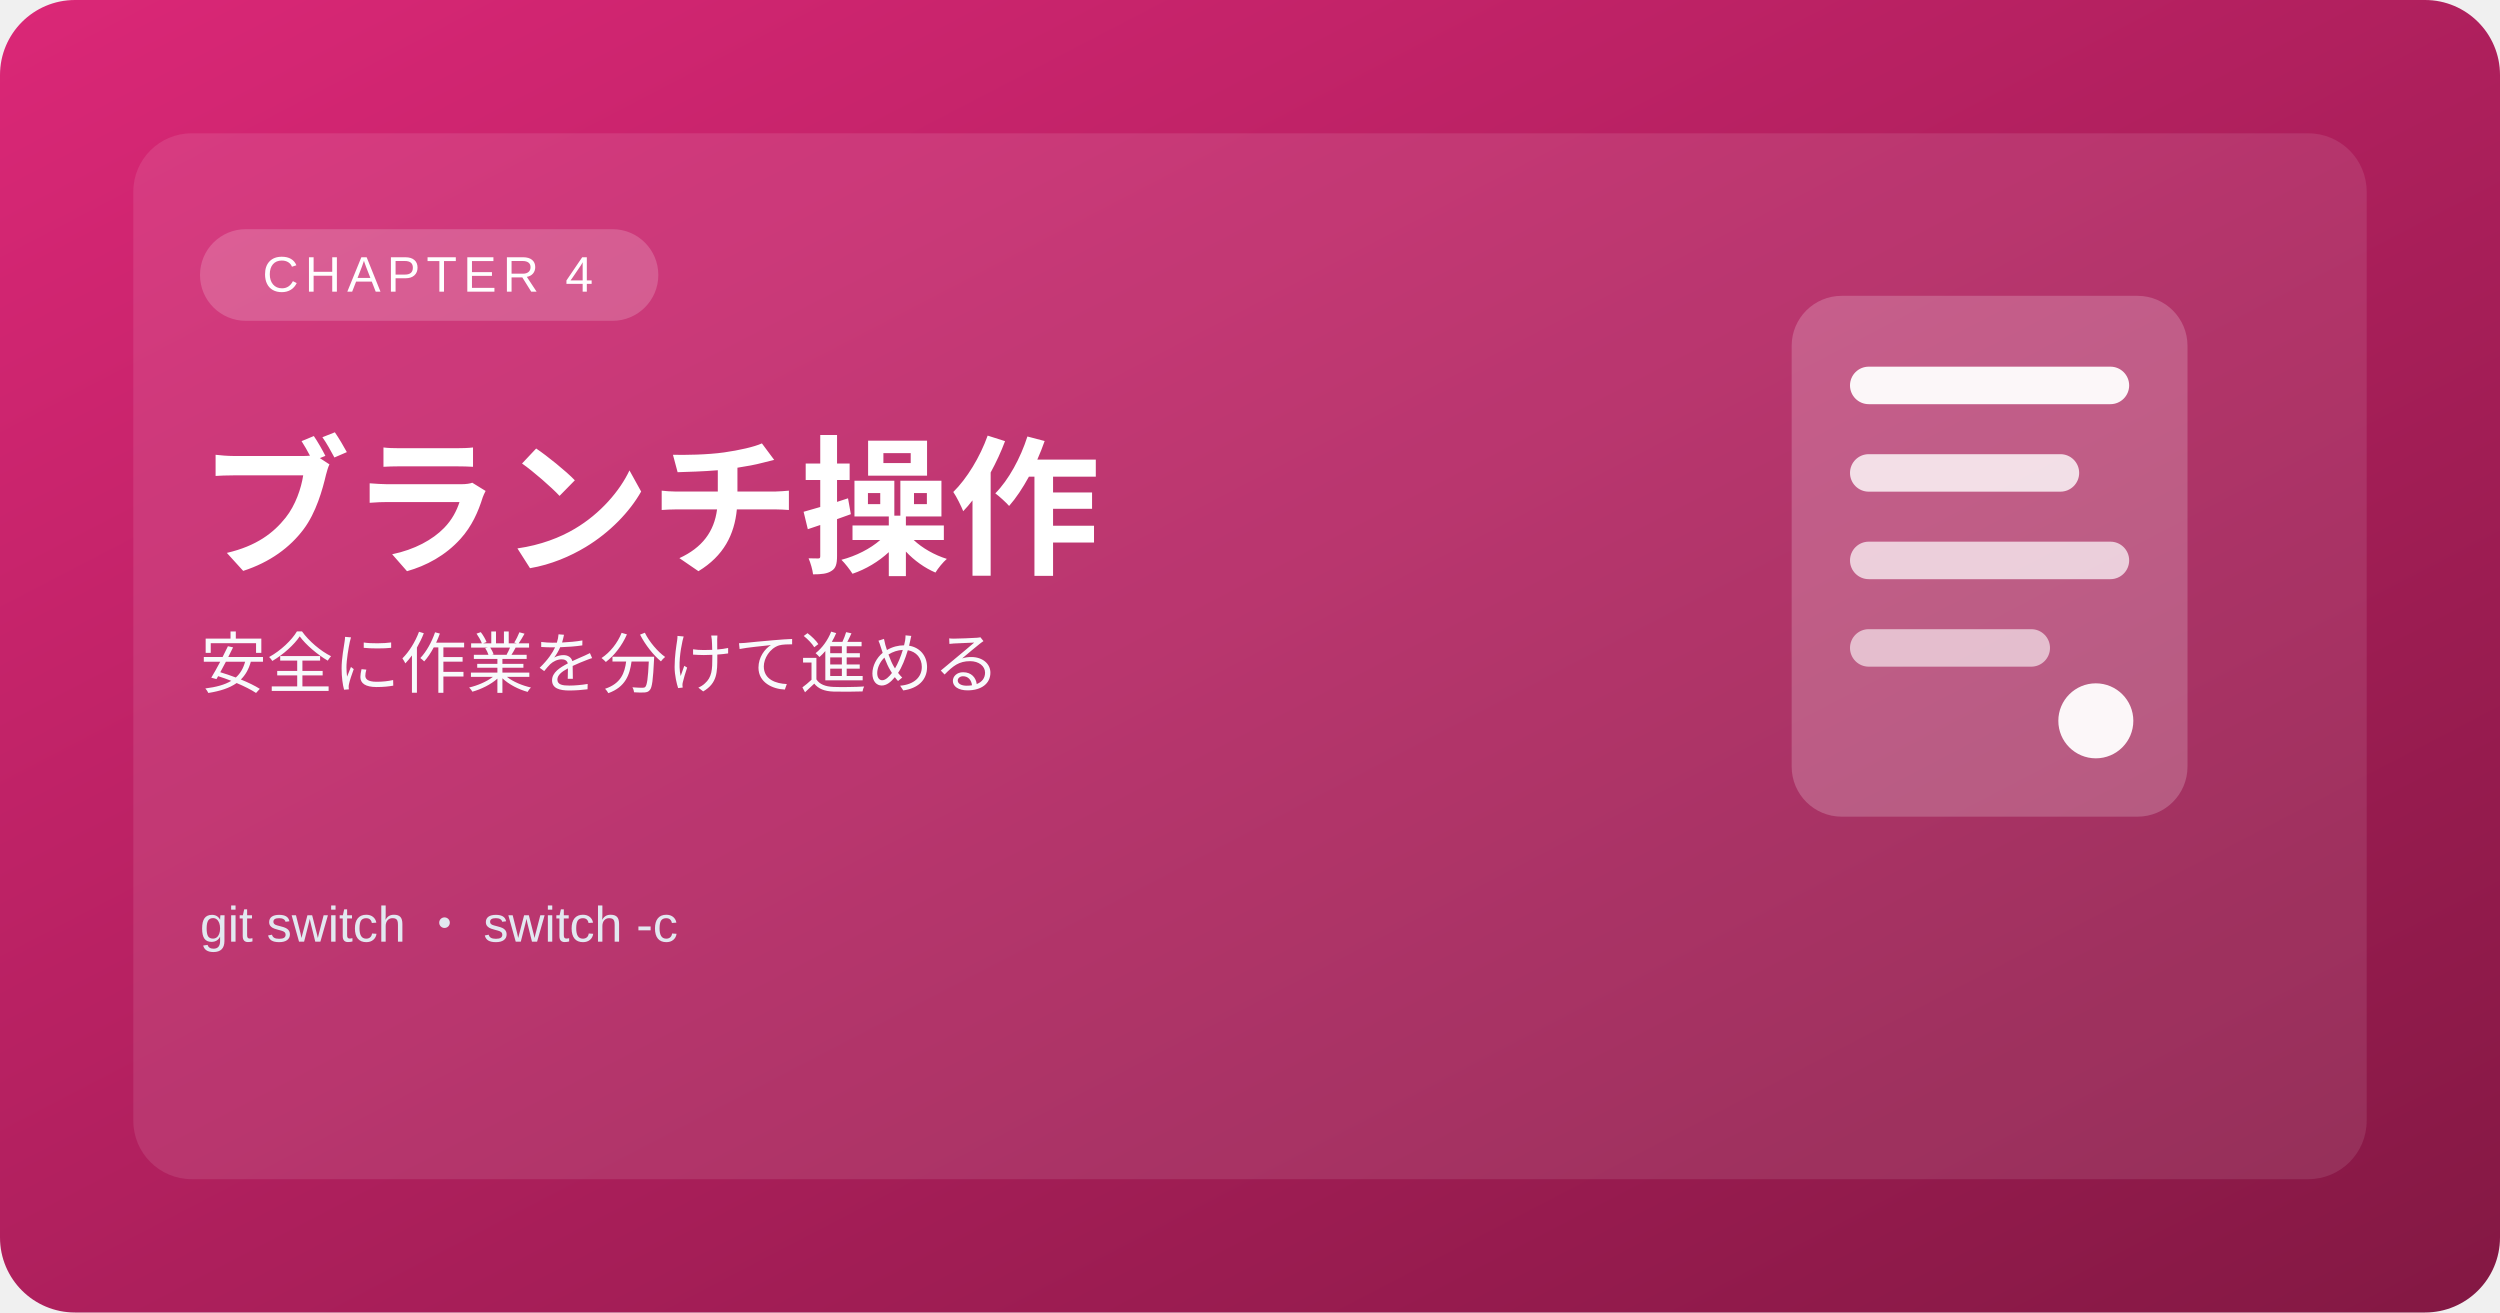
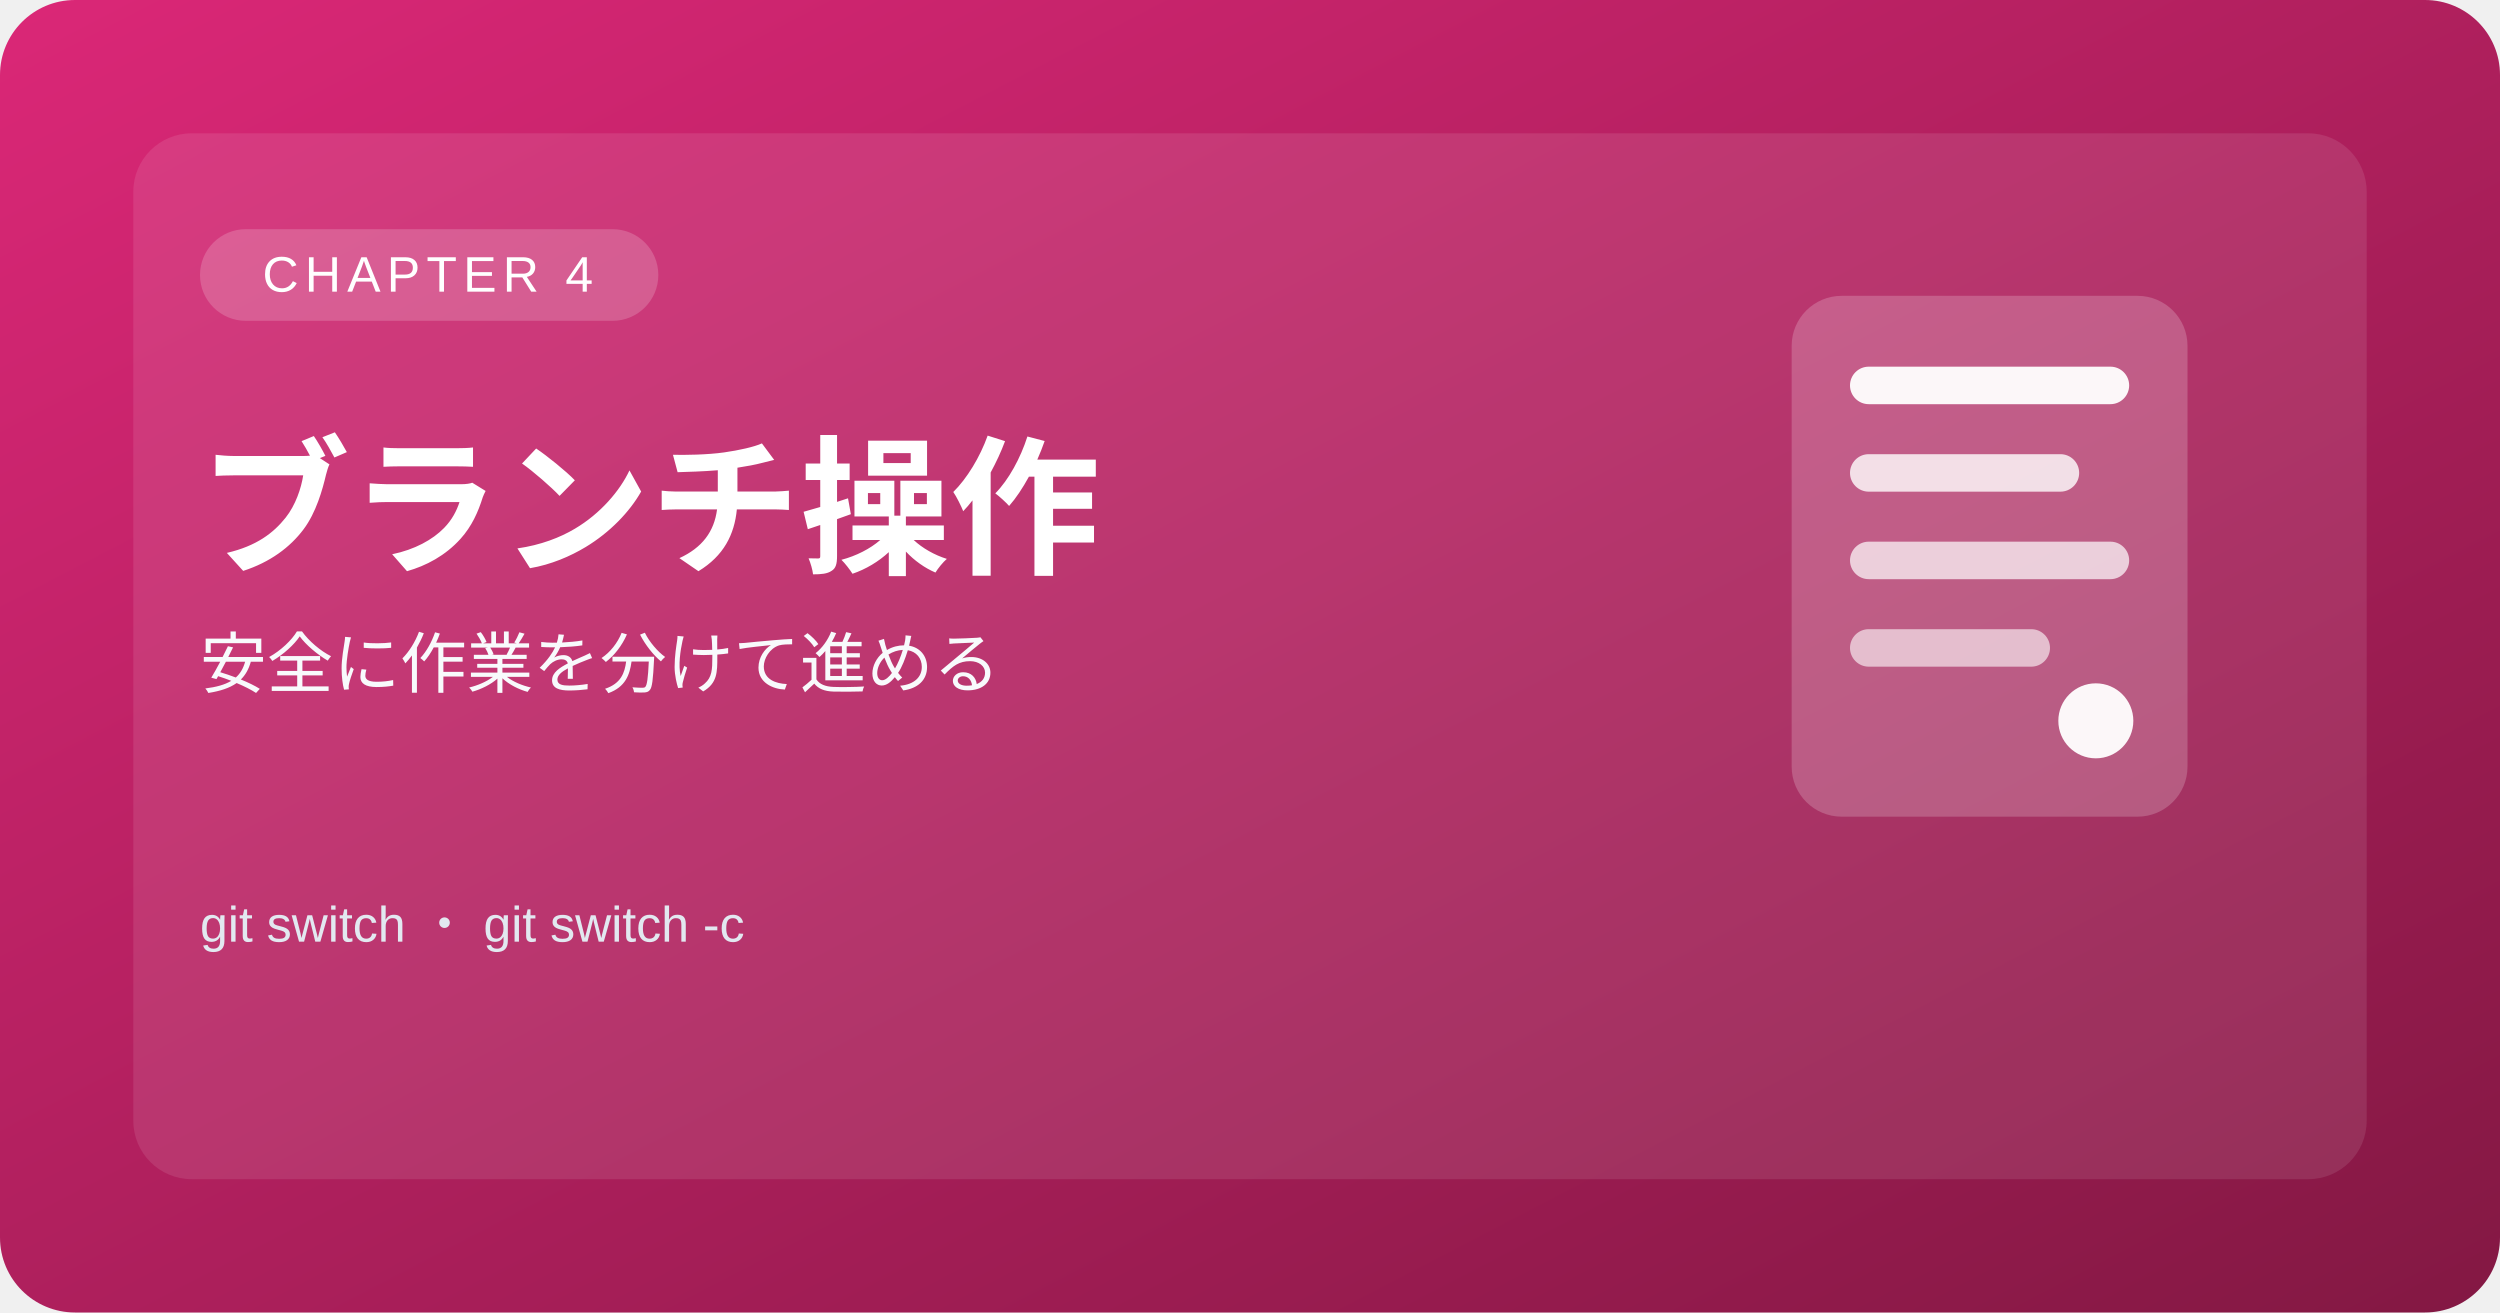
<svg xmlns="http://www.w3.org/2000/svg" viewBox="0 0 1200 630" role="img" aria-labelledby="title desc">
  <defs>
    <linearGradient id="bg" x1="0" y1="0" x2="1" y2="1">
      <stop offset="0%" stop-color="#db2777" />
      <stop offset="100%" stop-color="#831843" />
    </linearGradient>
  </defs>
  <rect width="1200" height="630" rx="36" fill="url(#bg)" />
  <rect x="64" y="64" width="1072" height="502" rx="28" fill="#ffffff" opacity="0.10" />
  <rect x="96" y="110" width="220" height="44" rx="22" fill="#ffffff" opacity="0.18" />
  <text x="126" y="140" fill="#ffffff" font-size="24" font-family="Arial, Helvetica, sans-serif" letter-spacing="3">CHAPTER 4</text>
  <text x="96" y="270" fill="#ffffff" font-size="72" font-weight="700" font-family="Arial, Helvetica, sans-serif">ブランチ操作</text>
  <text x="96" y="330" fill="#f8fafc" font-size="32" font-family="Arial, Helvetica, sans-serif">安全に作業を分けて進める</text>
  <g transform="translate(860 142)">
    <rect x="0" y="0" width="190" height="250" rx="24" fill="#ffffff" opacity="0.20" />
    <rect x="28" y="34" width="134" height="18" rx="9" fill="#ffffff" opacity="0.95" />
    <rect x="28" y="76" width="110" height="18" rx="9" fill="#ffffff" opacity="0.80" />
    <rect x="28" y="118" width="134" height="18" rx="9" fill="#ffffff" opacity="0.70" />
    <rect x="28" y="160" width="96" height="18" rx="9" fill="#ffffff" opacity="0.60" />
    <circle cx="146" cy="204" r="18" fill="#ffffff" opacity="0.95" />
  </g>
-   <text x="96" y="452" fill="#e2e8f0" font-size="24" font-family="Arial, Helvetica, sans-serif">git switch ・ switch -c</text>
+   <text x="96" y="452" fill="#e2e8f0" font-size="24" font-family="Arial, Helvetica, sans-serif">git switch ・ git switch -c</text>
</svg>
